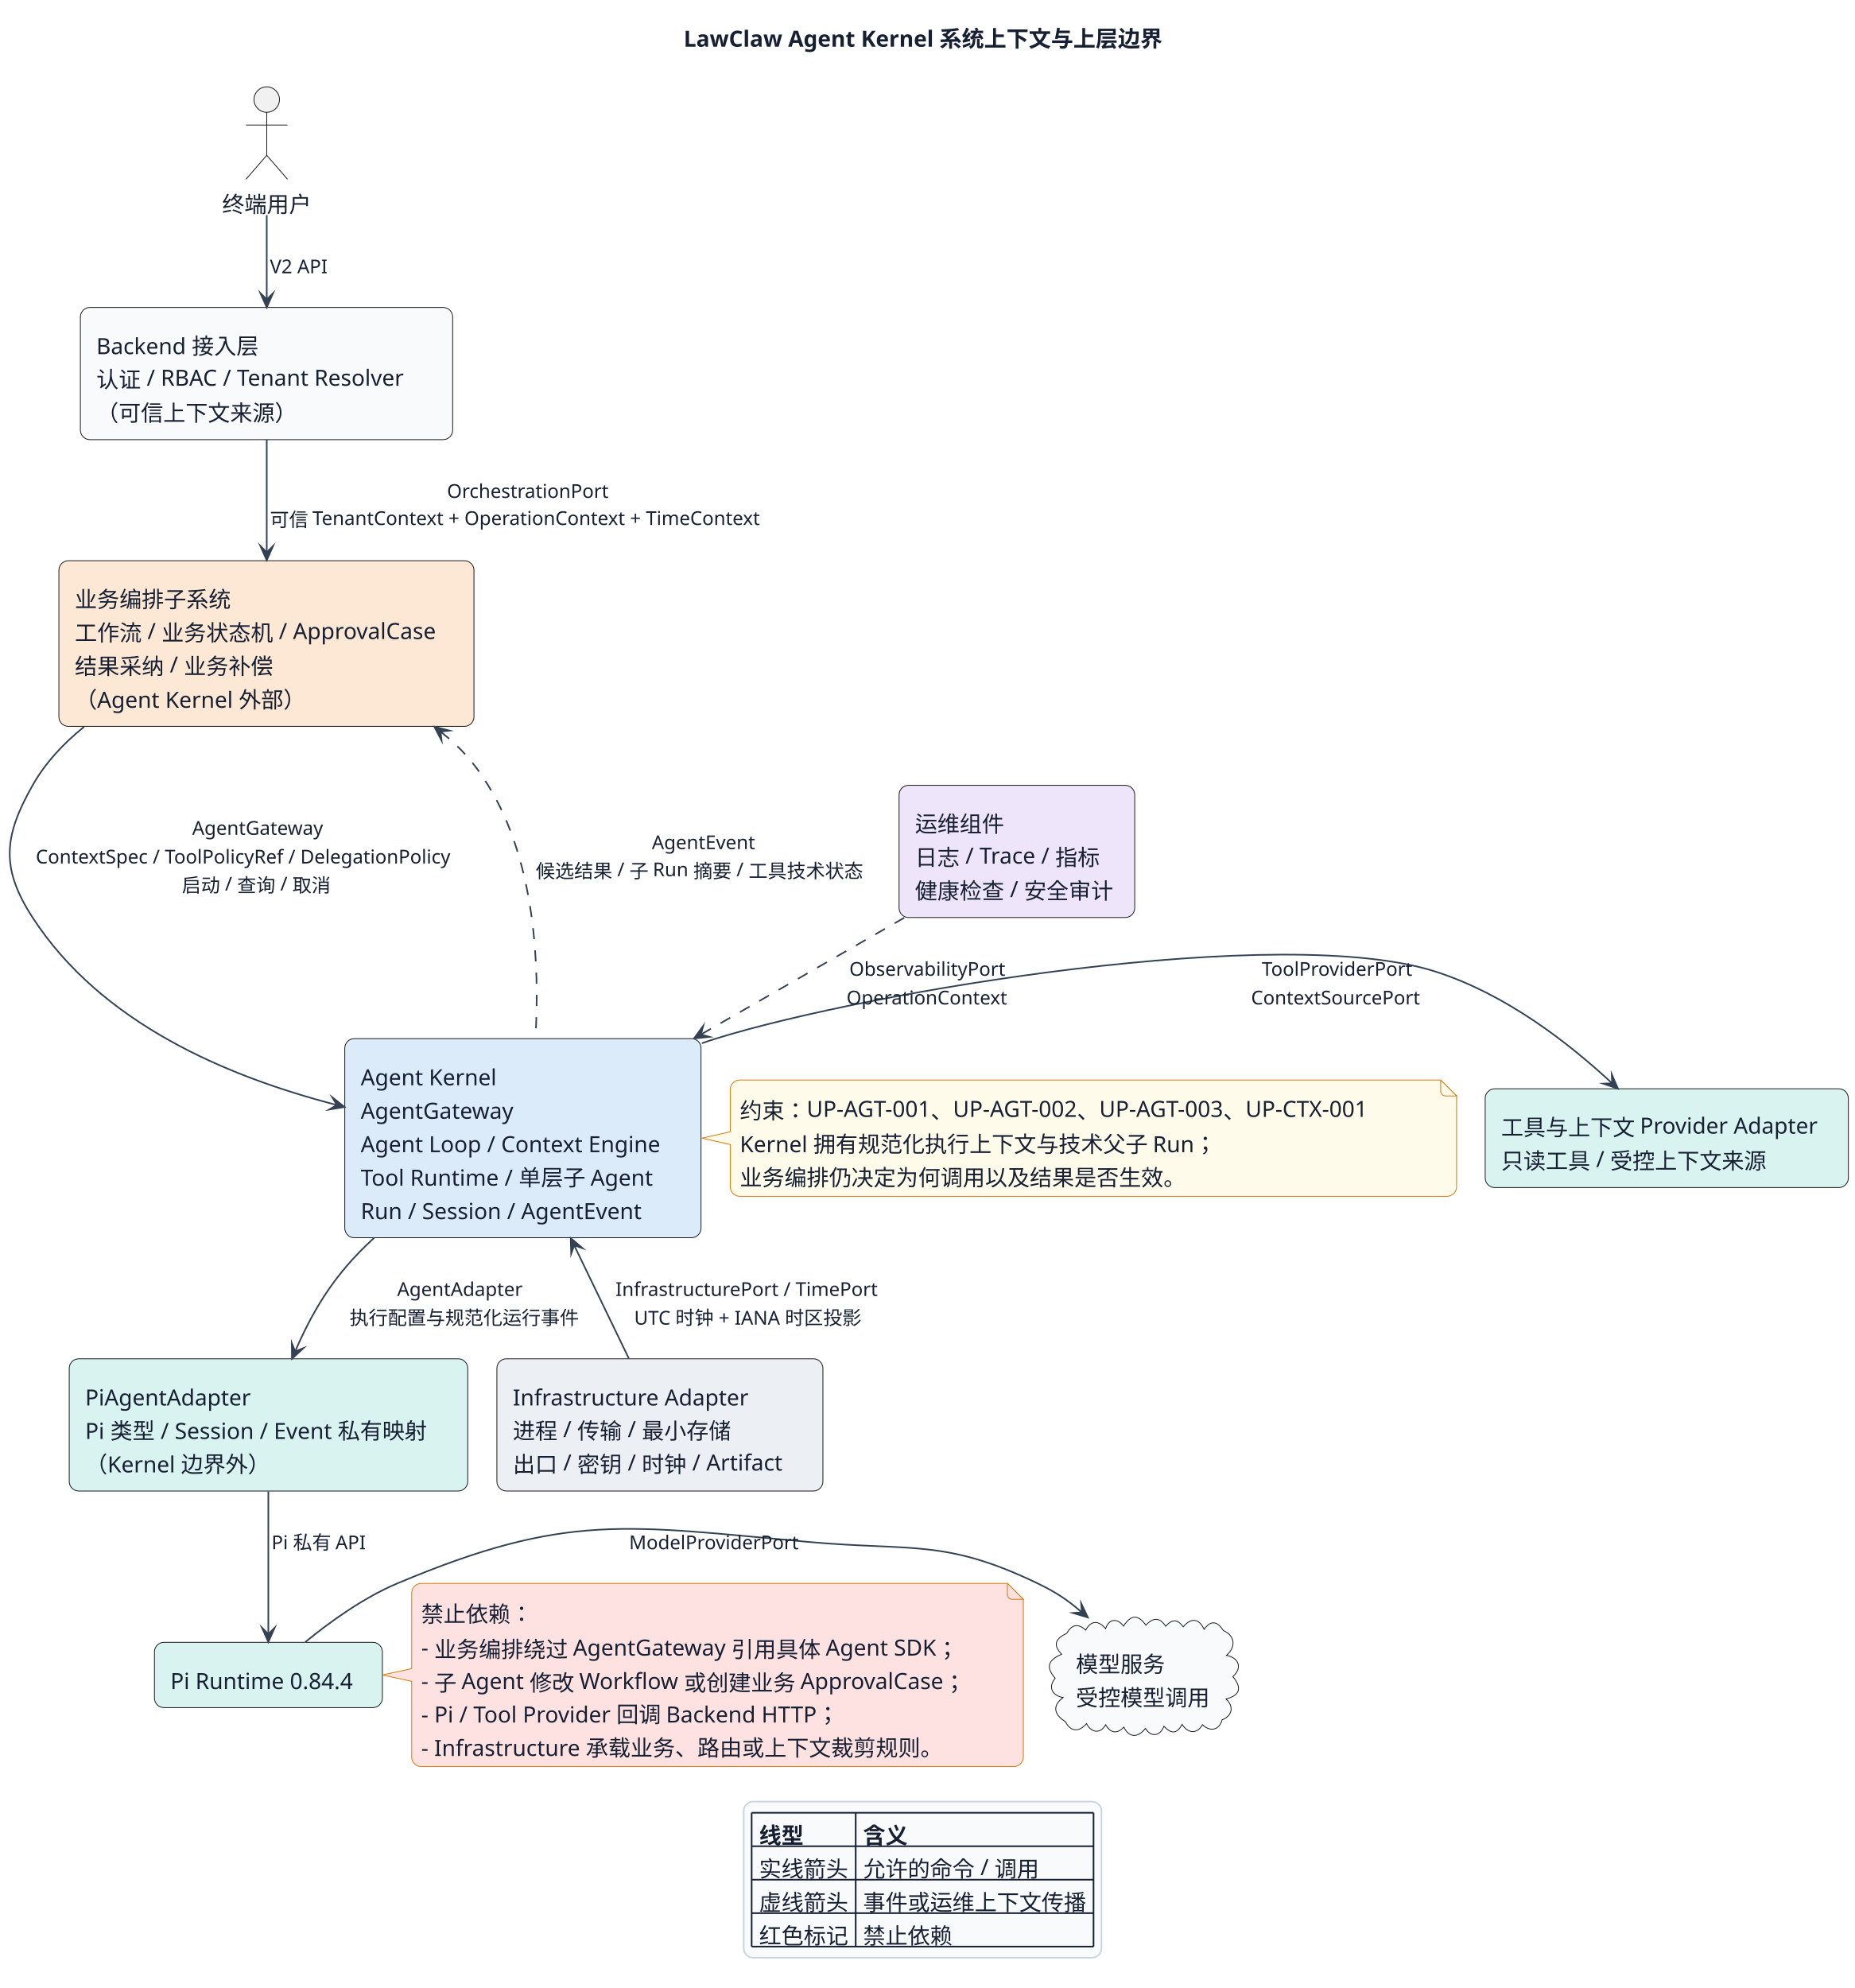
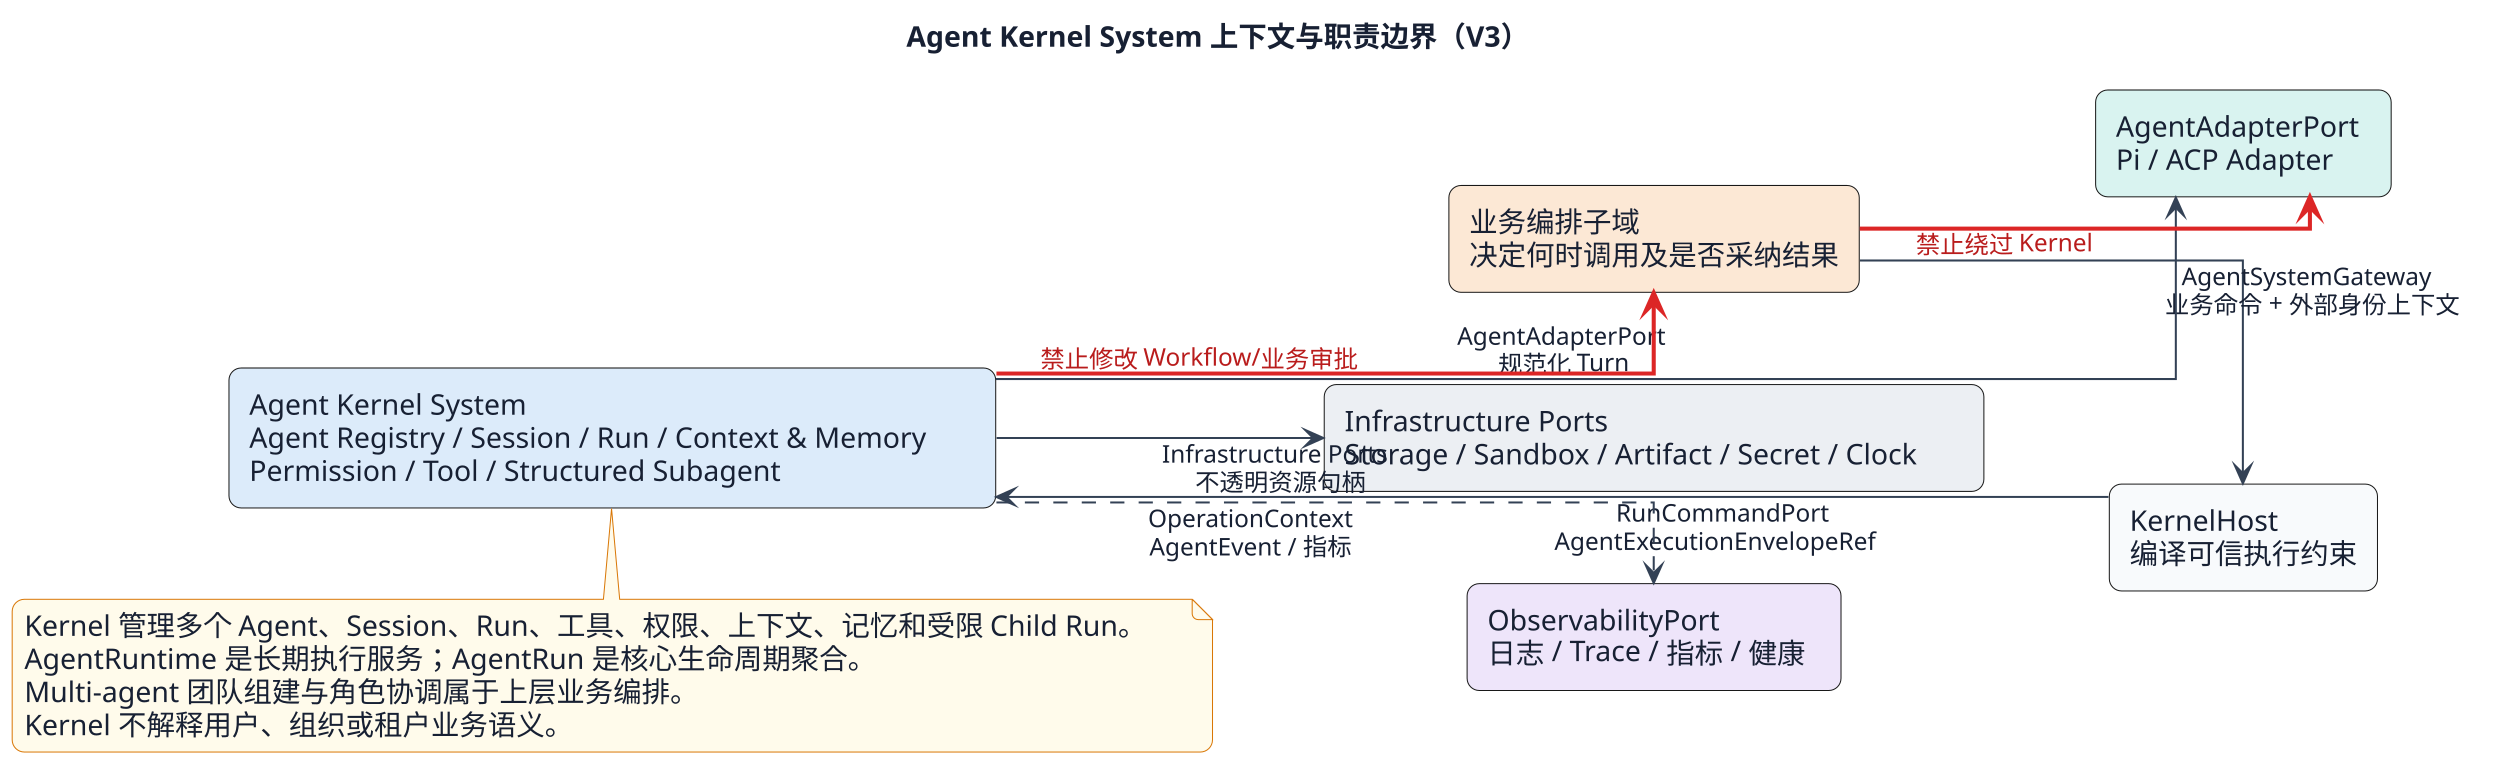
- <svg xmlns="http://www.w3.org/2000/svg" version="1.1" data-diagram-type="DESCRIPTION" style="width:1941px;height:2080px;background:#FFFFFF;" width="1941.667px" height="2080px" viewBox="0 0 1941 2080" zoomAndPan="magnify" preserveAspectRatio="none" contentStyleType="text/css">
+ <svg xmlns="http://www.w3.org/2000/svg" version="1.1" data-diagram-type="DESCRIPTION" style="width:2051px;height:641px;background:#FFFFFF;" width="2051.667px" height="641.667px" viewBox="0 0 2051 641" zoomAndPan="magnify" preserveAspectRatio="none" contentStyleType="text/css">
  <defs />
  <g font-family="sans-serif" lengthAdjust="spacing">
    <g class="title" data-source-line="2">
-       <text x="715.36" y="48.867" fill="#172033" font-size="23.333" textLength="500.057" font-weight="700" font-family="'Hiragino Sans GB'">LawClaw Agent Kernel 系统上下文与上层边界</text>
+       <text x="743.6" y="38.325" fill="#172033" font-size="23.333" textLength="553.391" font-weight="700" font-family="'Hiragino Sans GB'">Agent Kernel System 上下文与职责边界（V3）</text>
    </g>
-     <g class="entity" data-qualified-name="USER" id="ent0001" data-source-line="6">
-       <ellipse cx="279.113" cy="104.167" rx="13.333" ry="13.333" fill="#F1F1F1" style="stroke:#181818;stroke-width:0.833;" />
-       <path d="M279.113,117.5 L279.113,162.5 M257.446,130.833 L300.78,130.833 M279.113,162.5 L257.446,187.5 M279.113,162.5 L300.78,187.5" style="stroke:#181818;stroke-width:0.833;" fill="none" />
-       <text x="232.446" y="222.2" fill="#172033" font-size="23.333" textLength="93.333" font-family="'Hiragino Sans GB'">终端用户</text>
+     <g class="entity" data-qualified-name="ORCH" id="ent0001" data-source-line="5">
+       <rect x="1188.667" y="152.161" width="336.665" height="87.656" fill="#FCE8D5" style="stroke:#181818;stroke-width:0.833;" rx="10" ry="10" />
+       <text x="1205.333" y="190.487" fill="#172033" font-size="23.333" textLength="139.999" font-family="'Hiragino Sans GB'">业务编排子域</text>
+       <text x="1205.333" y="217.648" fill="#172033" font-size="23.333" textLength="303.332" font-family="'Hiragino Sans GB'">决定何时调用及是否采纳结果</text>
    </g>
-     <g class="entity" data-qualified-name="BACKEND" id="ent0002" data-source-line="7">
-       <rect x="84.113" y="321.667" width="389.563" height="138.333" fill="#F8FAFC" style="stroke:#181818;stroke-width:0.833;" rx="10" ry="10" />
-       <text x="100.78" y="370.533" fill="#172033" font-size="23.333" textLength="177.917" font-family="'Hiragino Sans GB'">Backend 接入层</text>
-       <text x="100.78" y="405.533" fill="#172033" font-size="23.333" textLength="356.23" font-family="'Hiragino Sans GB'">认证 / RBAC / Tenant Resolver</text>
-       <text x="100.78" y="440.533" fill="#172033" font-size="23.333" textLength="210" font-family="'Hiragino Sans GB'">（可信上下文来源）</text>
+     <g class="entity" data-qualified-name="HOST" id="ent0002" data-source-line="6">
+       <rect x="1730.483" y="397.161" width="219.999" height="87.656" fill="#F8FAFC" style="stroke:#181818;stroke-width:0.833;" rx="10" ry="10" />
+       <text x="1747.15" y="435.487" fill="#172033" font-size="23.333" textLength="128.003" font-family="'Hiragino Sans GB'">KernelHost</text>
+       <text x="1747.15" y="462.648" fill="#172033" font-size="23.333" textLength="186.666" font-family="'Hiragino Sans GB'">编译可信执行约束</text>
    </g>
-     <g class="entity" data-qualified-name="ORCH" id="ent0003" data-source-line="8">
-       <rect x="61.613" y="586.667" width="434.34" height="173.333" fill="#FCE8D5" style="stroke:#181818;stroke-width:0.833;" rx="10" ry="10" />
-       <text x="78.28" y="635.533" fill="#172033" font-size="23.333" textLength="163.333" font-family="'Hiragino Sans GB'">业务编排子系统</text>
-       <text x="78.28" y="670.533" fill="#172033" font-size="23.333" textLength="401.007" font-family="'Hiragino Sans GB'">工作流 / 业务状态机 / ApprovalCase</text>
-       <text x="78.28" y="705.533" fill="#172033" font-size="23.333" textLength="213.267" font-family="'Hiragino Sans GB'">结果采纳 / 业务补偿</text>
-       <text x="78.28" y="740.533" fill="#172033" font-size="23.333" textLength="252.42" font-family="'Hiragino Sans GB'">（Agent Kernel 外部）</text>
+     <g class="entity" data-qualified-name="KERNEL" id="ent0003" data-source-line="7">
+       <rect x="187.85" y="301.911" width="629.028" height="114.818" fill="#DCEBFA" style="stroke:#181818;stroke-width:0.833;" rx="10" ry="10" />
+       <text x="204.517" y="340.237" fill="#172033" font-size="23.333" textLength="245.786" font-family="'Hiragino Sans GB'">Agent Kernel System</text>
+       <text x="204.517" y="367.398" fill="#172033" font-size="23.333" textLength="595.695" font-family="'Hiragino Sans GB'">Agent Registry / Session / Run / Context &amp; Memory</text>
+       <text x="204.517" y="394.56" fill="#172033" font-size="23.333" textLength="464.867" font-family="'Hiragino Sans GB'">Permission / Tool / Structured Subagent</text>
    </g>
-     <g class="entity" data-qualified-name="KERNEL" id="ent0004" data-source-line="9">
-       <rect x="360.78" y="1086.667" width="372.763" height="208.333" fill="#DCEBFA" style="stroke:#181818;stroke-width:0.833;" rx="10" ry="10" />
-       <text x="377.446" y="1135.533" fill="#172033" font-size="23.333" textLength="151.317" font-family="'Hiragino Sans GB'">Agent Kernel</text>
-       <text x="377.446" y="1170.533" fill="#172033" font-size="23.333" textLength="167.93" font-family="'Hiragino Sans GB'">AgentGateway</text>
-       <text x="377.446" y="1205.533" fill="#172033" font-size="23.333" textLength="339.43" font-family="'Hiragino Sans GB'">Agent Loop / Context Engine</text>
-       <text x="377.446" y="1240.533" fill="#172033" font-size="23.333" textLength="327.53" font-family="'Hiragino Sans GB'">Tool Runtime / 单层子 Agent</text>
-       <text x="377.446" y="1275.533" fill="#172033" font-size="23.333" textLength="322.653" font-family="'Hiragino Sans GB'">Run / Session / AgentEvent</text>
+     <g class="entity" data-qualified-name="ADAPTER" id="ent0004" data-source-line="8">
+       <rect x="1719.25" y="73.828" width="242.467" height="87.656" fill="#D9F3F0" style="stroke:#181818;stroke-width:0.833;" rx="10" ry="10" />
+       <text x="1735.917" y="112.153" fill="#172033" font-size="23.333" textLength="209.134" font-family="'Hiragino Sans GB'">AgentAdapterPort</text>
+       <text x="1735.917" y="139.315" fill="#172033" font-size="23.333" textLength="189.971" font-family="'Hiragino Sans GB'">Pi / ACP Adapter</text>
    </g>
-     <g class="entity" data-qualified-name="OPS" id="ent0005" data-source-line="10">
-       <rect x="940.78" y="821.667" width="246.6" height="138.333" fill="#EEE5FA" style="stroke:#181818;stroke-width:0.833;" rx="10" ry="10" />
-       <text x="957.446" y="870.533" fill="#172033" font-size="23.333" textLength="93.333" font-family="'Hiragino Sans GB'">运维组件</text>
-       <text x="957.446" y="905.533" fill="#172033" font-size="23.333" textLength="212.333" font-family="'Hiragino Sans GB'">日志 / Trace / 指标</text>
-       <text x="957.446" y="940.533" fill="#172033" font-size="23.333" textLength="213.267" font-family="'Hiragino Sans GB'">健康检查 / 安全审计</text>
+     <g class="entity" data-qualified-name="INFRA" id="ent0005" data-source-line="9">
+       <rect x="1086.4" y="315.495" width="541.175" height="87.656" fill="#ECEFF3" style="stroke:#181818;stroke-width:0.833;" rx="10" ry="10" />
+       <text x="1103.067" y="353.82" fill="#172033" font-size="23.333" textLength="226.839" font-family="'Hiragino Sans GB'">Infrastructure Ports</text>
+       <text x="1103.067" y="380.981" fill="#172033" font-size="23.333" textLength="507.842" font-family="'Hiragino Sans GB'">Storage / Sandbox / Artifact / Secret / Clock</text>
    </g>
-     <g class="entity" data-qualified-name="PI_ADAPTER" id="ent0006" data-source-line="11">
-       <rect x="72.446" y="1421.667" width="417.003" height="138.333" fill="#D9F3F0" style="stroke:#181818;stroke-width:0.833;" rx="10" ry="10" />
-       <text x="89.113" y="1470.533" fill="#172033" font-size="23.333" textLength="184.73" font-family="'Hiragino Sans GB'">PiAgentAdapter</text>
-       <text x="89.113" y="1505.533" fill="#172033" font-size="23.333" textLength="383.67" font-family="'Hiragino Sans GB'">Pi 类型 / Session / Event 私有映射</text>
-       <text x="89.113" y="1540.533" fill="#172033" font-size="23.333" textLength="198.24" font-family="'Hiragino Sans GB'">（Kernel 边界外）</text>
+     <g class="entity" data-qualified-name="OPS" id="ent0006" data-source-line="10">
+       <rect x="1203.617" y="478.828" width="306.747" height="87.656" fill="#EEE5FA" style="stroke:#181818;stroke-width:0.833;" rx="10" ry="10" />
+       <text x="1220.283" y="517.153" fill="#172033" font-size="23.333" textLength="201.694" font-family="'Hiragino Sans GB'">ObservabilityPort</text>
+       <text x="1220.283" y="544.315" fill="#172033" font-size="23.333" textLength="273.414" font-family="'Hiragino Sans GB'">日志 / Trace / 指标 / 健康</text>
    </g>
-     <g class="entity" data-qualified-name="PI" id="ent0007" data-source-line="12">
-       <rect x="161.613" y="1718.333" width="238.503" height="68.333" fill="#D9F3F0" style="stroke:#181818;stroke-width:0.833;" rx="10" ry="10" />
-       <text x="178.28" y="1767.2" fill="#172033" font-size="23.333" textLength="205.17" font-family="'Hiragino Sans GB'">Pi Runtime 0.84.4</text>
+     <g class="entity" data-qualified-name="GMN14" id="ent0015" data-source-line="22">
+       <path d="M10,501.661 L10,606.974 A10,10 0 0 0 20,616.974 L984.737,616.974 A10,10 0 0 0 994.737,606.974 L994.737,508.328 L978.071,491.661 L508.383,491.661 L501.717,417.295 L495.05,491.661 L20,491.661 A10,10 0 0 0 10,501.661" style="stroke:#D97706;stroke-width:0.833;" fill="#FFFBEB" />
+       <path d="M978.071,491.661 L978.071,503.328 A5,5 0 0 0 983.071,508.328 L994.737,508.328 L978.071,491.661" style="stroke:#D97706;stroke-width:0.833;" fill="#FFFBEB" />
+       <text x="20" y="521.653" fill="#172033" font-size="23.333" textLength="949.737" font-family="'Hiragino Sans GB'">Kernel 管理多个 Agent、Session、Run、工具、权限、上下文、记忆和受限 Child Run。</text>
+       <text x="20" y="548.815" fill="#172033" font-size="23.333" textLength="717.259" font-family="'Hiragino Sans GB'">AgentRuntime 是长期执行服务；AgentRun 是核心生命周期聚合。</text>
+       <text x="20" y="575.976" fill="#172033" font-size="23.333" textLength="560.272" font-family="'Hiragino Sans GB'">Multi-agent 团队组建与角色协调属于上层业务编排。</text>
+       <text x="20" y="603.138" fill="#172033" font-size="23.333" textLength="455.625" font-family="'Hiragino Sans GB'">Kernel 不解释用户、组织或租户业务语义。</text>
    </g>
-     <g class="entity" data-qualified-name="PROVIDERS" id="ent0008" data-source-line="13">
-       <rect x="1554.113" y="1139.167" width="379.997" height="103.333" fill="#D9F3F0" style="stroke:#181818;stroke-width:0.833;" rx="10" ry="10" />
-       <text x="1570.78" y="1188.033" fill="#172033" font-size="23.333" textLength="346.663" font-family="'Hiragino Sans GB'">工具与上下文 Provider Adapter</text>
-       <text x="1570.78" y="1223.033" fill="#172033" font-size="23.333" textLength="283.267" font-family="'Hiragino Sans GB'">只读工具 / 受控上下文来源</text>
+     <g class="link" data-entity-1="ent0001" data-entity-2="ent0002" id="lnk7" data-source-line="12" data-link-type="dependency">
+       <path d="M1525.933,213.711 C1665.233,213.711 1840.05,213.711 1840.05,213.711 C1840.05,213.711 1840.05,322.145 1840.05,388.295" style="stroke:#334155;stroke-width:1.667;" fill="none" id="ORCH-to-HOST" />
+       <polygon points="1840.05,396.628,1846.717,381.628,1840.05,388.295,1833.383,381.628,1840.05,396.628" fill="#334155" style="stroke:#334155;stroke-width:1.667;stroke-linejoin:miter;stroke-miterlimit:10;" />
+       <text x="1789.789" y="233.943" fill="#172033" font-size="20" textLength="222.129" font-family="'Hiragino Sans GB'">AgentSystemGateway</text>
+       <text x="1776.117" y="257.224" fill="#172033" font-size="20" textLength="249.474" font-family="'Hiragino Sans GB'">业务命令 + 外部身份上下文</text>
    </g>
-     <g class="entity" data-qualified-name="INFRA" id="ent0009" data-source-line="14">
-       <rect x="519.946" y="1421.667" width="341.147" height="138.333" fill="#ECEFF3" style="stroke:#181818;stroke-width:0.833;" rx="10" ry="10" />
-       <text x="536.613" y="1470.533" fill="#172033" font-size="23.333" textLength="262.103" font-family="'Hiragino Sans GB'">Infrastructure Adapter</text>
-       <text x="536.613" y="1505.533" fill="#172033" font-size="23.333" textLength="239.867" font-family="'Hiragino Sans GB'">进程 / 传输 / 最小存储</text>
-       <text x="536.613" y="1540.533" fill="#172033" font-size="23.333" textLength="307.813" font-family="'Hiragino Sans GB'">出口 / 密钥 / 时钟 / Artifact</text>
+     <g class="link" data-entity-1="ent0002" data-entity-2="ent0003" id="lnk8" data-source-line="13" data-link-type="dependency">
+       <path d="M1729.833,407.678 C1531.967,407.678 1119.117,407.678 825.633,407.678" style="stroke:#334155;stroke-width:1.667;" fill="none" id="HOST-to-KERNEL" />
+       <polygon points="817.3,407.678,832.3,414.345,825.633,407.678,832.3,401.011,817.3,407.678" fill="#334155" style="stroke:#334155;stroke-width:1.667;stroke-linejoin:miter;stroke-miterlimit:10;" />
+       <text x="1325.756" y="427.909" fill="#172033" font-size="20" textLength="182.402" font-family="'Hiragino Sans GB'">RunCommandPort</text>
+       <text x="1275.233" y="451.19" fill="#172033" font-size="20" textLength="283.447" font-family="'Hiragino Sans GB'">AgentExecutionEnvelopeRef</text>
    </g>
-     <g class="entity" data-qualified-name="MODEL" id="ent0010" data-source-line="15">
-       <path d="M1116.174,1708.933 C1121.381,1699.786 1128.024,1698.072 1136.059,1705.552 C1141.828,1694.804 1149.695,1695.536 1156.904,1703.987 C1160.424,1693.348 1169.379,1692.779 1175.604,1701.354 C1183.337,1689.624 1190.426,1688.436 1199.11,1700.411 C1206.146,1692.378 1213.672,1691.763 1219.752,1701.521 C1226.373,1693.957 1231.993,1693.872 1238.142,1702.071 C1246.058,1692.567 1254.611,1692.912 1259.937,1704.72 C1267.45,1694.621 1273.756,1696.299 1280.084,1705.931 C1292.784,1711.773 1293.229,1723.273 1283.399,1731.982 C1296.118,1734.418 1300.497,1744.841 1290.064,1754.216 C1299.621,1765.679 1298.03,1773.72 1282.896,1777.62 C1291.344,1785.027 1289.575,1795.498 1278.873,1799.361 C1275.743,1810.502 1266.072,1812.193 1258.237,1804.524 C1252.348,1815.119 1242.536,1813.282 1236.945,1804.203 C1231.337,1814.647 1225.478,1814.096 1217.942,1806.2 C1214.126,1816.248 1204.622,1818.322 1198.565,1808.371 C1191.25,1817.789 1181.969,1819.045 1175.922,1807.031 C1168.895,1814.759 1161.863,1813.277 1156.96,1804.58 C1151.208,1814.734 1141.553,1812.716 1136.954,1803.395 C1129.135,1812.357 1120.596,1812.426 1114.724,1801.246 C1103.704,1794.464 1100.172,1785.048 1112.431,1776.14 C1101.465,1774.177 1096.088,1765.6 1104.153,1755.867 C1093.344,1743.8 1097.633,1736.399 1110.897,1730.812 C1100.996,1720.565 1105.124,1714.128 1116.174,1708.933" style="stroke:#181818;stroke-width:0.833;" fill="#F8FAFC" />
-       <text x="1125.78" y="1749.7" fill="#172033" font-size="23.333" textLength="93.333" font-family="'Hiragino Sans GB'">模型服务</text>
-       <text x="1125.78" y="1784.7" fill="#172033" font-size="23.333" textLength="140" font-family="'Hiragino Sans GB'">受控模型调用</text>
+     <g class="link" data-entity-1="ent0003" data-entity-2="ent0004" id="lnk9" data-source-line="14" data-link-type="dependency">
+       <path d="M816.967,310.961 C1196.733,310.961 1785.05,310.961 1785.05,310.961 C1785.05,310.961 1785.05,227.411 1785.05,170.345" style="stroke:#334155;stroke-width:1.667;" fill="none" id="KERNEL-to-ADAPTER" />
+       <polygon points="1785.05,162.011,1778.383,177.011,1785.05,170.345,1791.717,177.011,1785.05,162.011" fill="#334155" style="stroke:#334155;stroke-width:1.667;stroke-linejoin:miter;stroke-miterlimit:10;" />
+       <text x="1195.483" y="282.859" fill="#172033" font-size="20" textLength="179.258" font-family="'Hiragino Sans GB'">AgentAdapterPort</text>
+       <text x="1229.038" y="306.14" fill="#172033" font-size="20" textLength="112.149" font-family="'Hiragino Sans GB'">规范化 Turn</text>
    </g>
-     <g class="entity" data-qualified-name="FORBIDDEN" id="ent0023" data-source-line="29">
-       <path d="M430.78,1666.667 L430.78,1745.833 L400.116,1752.5 L430.78,1759.167 L430.78,1838.333 A10,10 0 0 0 440.78,1848.333 L1060.836,1848.333 A10,10 0 0 0 1070.836,1838.333 L1070.836,1673.333 L1054.17,1656.667 L440.78,1656.667 A10,10 0 0 0 430.78,1666.667" style="stroke:#D97706;stroke-width:0.833;" fill="#FEE2E2" />
-       <path d="M1054.17,1656.667 L1054.17,1668.333 A5,5 0 0 0 1059.17,1673.333 L1070.836,1673.333 L1054.17,1656.667" style="stroke:#D97706;stroke-width:0.833;" fill="#FEE2E2" />
-       <text x="440.78" y="1697.2" fill="#172033" font-size="23.333" textLength="116.667" font-family="'Hiragino Sans GB'">禁止依赖：</text>
-       <text x="440.78" y="1732.2" fill="#172033" font-size="23.333" textLength="591.337" font-family="'Hiragino Sans GB'">- 业务编排绕过 AgentGateway 引用具体 Agent SDK；</text>
-       <text x="440.78" y="1767.2" fill="#172033" font-size="23.333" textLength="605.057" font-family="'Hiragino Sans GB'">- 子 Agent 修改 Workflow 或创建业务 ApprovalCase；</text>
-       <text x="440.78" y="1802.2" fill="#172033" font-size="23.333" textLength="475.697" font-family="'Hiragino Sans GB'">- Pi / Tool Provider 回调 Backend HTTP；</text>
-       <text x="440.78" y="1837.2" fill="#172033" font-size="23.333" textLength="557.573" font-family="'Hiragino Sans GB'">- Infrastructure 承载业务、路由或上下文裁剪规则。</text>
+     <g class="link" data-entity-1="ent0003" data-entity-2="ent0005" id="lnk10" data-source-line="15" data-link-type="dependency">
+       <path d="M817.567,359.328 C905.567,359.328 992.067,359.328 1077.317,359.328" style="stroke:#334155;stroke-width:1.667;" fill="none" id="KERNEL-to-INFRA" />
+       <polygon points="1085.65,359.328,1070.65,352.661,1077.317,359.328,1070.65,365.995,1085.65,359.328" fill="#334155" style="stroke:#334155;stroke-width:1.667;stroke-linejoin:miter;stroke-miterlimit:10;" />
+       <text x="953.267" y="379.559" fill="#172033" font-size="20" textLength="194.434" font-family="'Hiragino Sans GB'">Infrastructure Ports</text>
+       <text x="980.483" y="402.84" fill="#172033" font-size="20" textLength="140.001" font-family="'Hiragino Sans GB'">不透明资源句柄</text>
    </g>
-     <g class="entity" data-qualified-name="GMN26" id="ent0027" data-source-line="38">
-       <path d="M764.113,1140 L764.113,1184.167 L734.487,1190.833 L764.113,1197.5 L764.113,1241.667 A10,10 0 0 0 774.113,1251.667 L1514.173,1251.667 A10,10 0 0 0 1524.173,1241.667 L1524.173,1146.667 L1507.506,1130 L774.113,1130 A10,10 0 0 0 764.113,1140" style="stroke:#D97706;stroke-width:0.833;" fill="#FFFBEB" />
-       <path d="M1507.506,1130 L1507.506,1141.667 A5,5 0 0 0 1512.506,1146.667 L1524.173,1146.667 L1507.506,1130" style="stroke:#D97706;stroke-width:0.833;" fill="#FFFBEB" />
-       <text x="774.113" y="1170.533" fill="#172033" font-size="23.333" textLength="725.06" font-family="'Hiragino Sans GB'">约束：UP-AGT-001、UP-AGT-002、UP-AGT-003、UP-CTX-001</text>
-       <text x="774.113" y="1205.533" fill="#172033" font-size="23.333" textLength="508.457" font-family="'Hiragino Sans GB'">Kernel 拥有规范化执行上下文与技术父子 Run；</text>
-       <text x="774.113" y="1240.533" fill="#172033" font-size="23.333" textLength="466.667" font-family="'Hiragino Sans GB'">业务编排仍决定为何调用以及结果是否生效。</text>
+     <g class="link" data-entity-1="ent0003" data-entity-2="ent0006" id="lnk11" data-source-line="16" data-link-type="dependency">
+       <path d="M817.467,412.211 C1060.95,412.211 1356.717,412.211 1356.717,412.211 C1356.717,412.211 1356.717,439.311 1356.717,470.028" style="stroke:#334155;stroke-width:1.667;stroke-dasharray:11.667,11.667;" fill="none" id="KERNEL-to-OPS" />
+       <polygon points="1356.717,478.361,1363.383,463.361,1356.717,470.028,1350.05,463.361,1356.717,478.361" fill="#334155" style="stroke:#334155;stroke-width:1.667;stroke-linejoin:miter;stroke-miterlimit:10;" />
+       <text x="941.833" y="432.443" fill="#172033" font-size="20" textLength="178.232" font-family="'Hiragino Sans GB'">OperationContext</text>
+       <text x="942.976" y="455.724" fill="#172033" font-size="20" textLength="175.948" font-family="'Hiragino Sans GB'">AgentEvent / 指标</text>
    </g>
-     <g class="link" data-entity-1="ent0001" data-entity-2="ent0002" id="lnk11" data-link-type="dependency">
-       <polygon points="279.113,321.65,285.78,306.65,279.113,313.317,272.446,306.65,279.113,321.65" fill="#334155" style="stroke:#334155;stroke-width:1.667;stroke-linejoin:miter;stroke-miterlimit:10;" />
-       <path d="M279.113,225.075 C279.113,255.341 279.113,282.858 279.113,313.317" style="stroke:#334155;stroke-width:1.667;" fill="none" />
-       <text x="282.446" y="285.933" fill="#172033" font-size="20" textLength="67.36" font-family="'Hiragino Sans GB'">V2 API</text>
+     <g class="link" data-entity-1="ent0001" data-entity-2="ent0004" id="lnk12" data-source-line="18" data-link-type="dependency">
+       <path d="M1525.767,187.595 C1683.55,187.595 1895.05,187.595 1895.05,187.595 C1895.05,187.595 1895.05,183.945 1895.05,169.878" style="stroke:#DC2626;stroke-width:3.333;" fill="none" id="ORCH-to-ADAPTER" />
+       <polygon points="1895.05,161.545,1888.383,176.545,1895.05,169.878,1901.717,176.545,1895.05,161.545" fill="#DC2626" style="stroke:#DC2626;stroke-width:3.333;stroke-linejoin:miter;stroke-miterlimit:10;" />
+       <text x="1571.75" y="207.826" fill="#B91C1C" font-size="20" textLength="150.538" font-family="'Hiragino Sans GB'">禁止绕过 Kernel</text>
    </g>
-     <g class="link" data-entity-1="ent0002" data-entity-2="ent0003" id="lnk12" data-link-type="dependency">
-       <polygon points="279.113,586.183,285.78,571.183,279.113,577.849,272.446,571.183,279.113,586.183" fill="#334155" style="stroke:#334155;stroke-width:1.667;stroke-linejoin:miter;stroke-miterlimit:10;" />
-       <path d="M279.113,460.078 C279.113,498 279.113,537.352 279.113,577.849" style="stroke:#334155;stroke-width:1.667;" fill="none" />
-       <text x="467.726" y="520.933" fill="#172033" font-size="20" textLength="178.48" font-family="'Hiragino Sans GB'">OrchestrationPort</text>
-       <text x="282.446" y="550.933" fill="#172033" font-size="20" textLength="549.04" font-family="'Hiragino Sans GB'">可信 TenantContext + OperationContext + TimeContext</text>
-     </g>
-     <g class="link" data-entity-1="ent0003" data-entity-2="ent0004" id="lnk13" data-link-type="dependency">
-       <polygon points="360.511,1158.222,347.654,1148.016,352.442,1156.138,344.32,1160.926,360.511,1158.222" fill="#334155" style="stroke:#334155;stroke-width:1.667;stroke-linejoin:miter;stroke-miterlimit:10;" />
-       <path d="M88.046,760.398 C66.536,777.649 47.559,797.947 34.113,821.667 C3.794,875.153 0.654,908.421 34.113,960 C105.951,1070.741 237.096,1126.351 352.442,1156.138" style="stroke:#334155;stroke-width:1.667;" fill="none" />
-       <text x="201.116" y="873.433" fill="#172033" font-size="20" textLength="143.94" font-family="'Hiragino Sans GB'">AgentGateway</text>
-       <text x="37.446" y="903.433" fill="#172033" font-size="20" textLength="471.28" font-family="'Hiragino Sans GB'">ContextSpec / ToolPolicyRef / DelegationPolicy</text>
-       <text x="190.286" y="933.433" fill="#172033" font-size="20" textLength="165.6" font-family="'Hiragino Sans GB'">启动 / 查询 / 取消</text>
-     </g>
-     <g class="link" data-entity-1="ent0003" data-entity-2="ent0004" id="lnk15" data-link-type="dependency">
-       <polygon points="454.472,760.327,462.07,774.877,460.997,765.511,470.364,764.437,454.472,760.327" fill="#334155" style="stroke:#334155;stroke-width:1.667;stroke-linejoin:miter;stroke-miterlimit:10;" />
-       <path d="M460.997,765.511 C482.984,782.977 496.28,798.171 510.78,821.667 C559.607,900.786 564.885,1008.177 560.283,1086.432" style="stroke:#334155;stroke-width:1.667;stroke-dasharray:11.667,11.667;" fill="none" />
-       <text x="682.12" y="888.433" fill="#172033" font-size="20" textLength="115.48" font-family="'Hiragino Sans GB'">AgentEvent</text>
-       <text x="560.78" y="918.433" fill="#172033" font-size="20" textLength="358.16" font-family="'Hiragino Sans GB'">候选结果 / 子 Run 摘要 / 工具技术状态</text>
-     </g>
-     <g class="link" data-entity-1="ent0004" data-entity-2="ent0006" id="lnk16" data-link-type="dependency">
-       <polygon points="305.506,1421.607,317.587,1410.494,308.819,1413.961,305.352,1405.193,305.506,1421.607" fill="#334155" style="stroke:#334155;stroke-width:1.667;stroke-linejoin:miter;stroke-miterlimit:10;" />
-       <path d="M391.468,1295.125 C381.099,1304.637 371.283,1314.623 362.446,1325 C338.298,1353.355 322.478,1382.436 308.819,1413.961" style="stroke:#334155;stroke-width:1.667;" fill="none" />
-       <text x="415.61" y="1355.933" fill="#172033" font-size="20" textLength="140.34" font-family="'Hiragino Sans GB'">AgentAdapter</text>
-       <text x="365.78" y="1385.933" fill="#172033" font-size="20" textLength="240" font-family="'Hiragino Sans GB'">执行配置与规范化运行事件</text>
-     </g>
-     <g class="link" data-entity-1="ent0006" data-entity-2="ent0007" id="lnk17" data-link-type="dependency">
-       <polygon points="280.78,1718.001,287.446,1703.001,280.78,1709.667,274.113,1703.001,280.78,1718.001" fill="#334155" style="stroke:#334155;stroke-width:1.667;stroke-linejoin:miter;stroke-miterlimit:10;" />
-       <path d="M280.78,1560.374 C280.78,1611.201 280.78,1670.179 280.78,1709.667" style="stroke:#334155;stroke-width:1.667;" fill="none" />
-       <text x="284.113" y="1620.933" fill="#172033" font-size="20" textLength="104.54" font-family="'Hiragino Sans GB'">Pi 私有 API</text>
-     </g>
-     <g class="link" data-entity-1="ent0007" data-entity-2="ent0010" id="lnk18" data-link-type="dependency">
-       <polygon points="1138.352,1692.333,1131.317,1677.502,1132.031,1686.903,1122.629,1687.616,1138.352,1692.333" fill="#334155" style="stroke:#334155;stroke-width:1.667;stroke-linejoin:miter;stroke-miterlimit:10;" />
-       <path d="M319.349,1718.127 C344.955,1697.161 380.279,1671.604 415.78,1656.667 C593.164,1582.029 654.938,1596.109 846.613,1613.333 C954.206,1623.002 988.412,1609.877 1085.78,1656.667 C1104.5,1665.662 1116.192,1673.298 1132.031,1686.903" style="stroke:#334155;stroke-width:1.667;" fill="none" />
-       <text x="658.28" y="1620.933" fill="#172033" font-size="20" textLength="186.16" font-family="'Hiragino Sans GB'">ModelProviderPort</text>
-     </g>
-     <g class="link" data-entity-1="ent0004" data-entity-2="ent0008" id="lnk19" data-link-type="dependency">
-       <polygon points="1693.004,1139.076,1686.525,1123.994,1686.889,1133.415,1677.467,1133.778,1693.004,1139.076" fill="#334155" style="stroke:#334155;stroke-width:1.667;stroke-linejoin:miter;stroke-miterlimit:10;" />
-       <path d="M734.381,1091.55 C739.305,1089.818 744.22,1088.185 749.113,1086.667 C909.686,1036.831 1342.447,965.019 1502.446,1016.667 C1576.762,1040.656 1641.373,1091.279 1686.889,1133.415" style="stroke:#334155;stroke-width:1.667;" fill="none" />
-       <text x="1320.323" y="1020.933" fill="#172033" font-size="20" textLength="168.06" font-family="'Hiragino Sans GB'">ToolProviderPort</text>
-       <text x="1309.113" y="1050.933" fill="#172033" font-size="20" textLength="190.48" font-family="'Hiragino Sans GB'">ContextSourcePort</text>
-     </g>
-     <g class="link" data-entity-1="ent0004" data-entity-2="ent0009" id="lnk21" data-link-type="dependency">
-       <polygon points="597.175,1295.427,597.698,1311.833,600.8,1302.93,609.703,1306.033,597.175,1295.427" fill="#334155" style="stroke:#334155;stroke-width:1.667;stroke-linejoin:miter;stroke-miterlimit:10;" />
-       <path d="M600.8,1302.93 C620.933,1344.601 639.998,1384.06 657.995,1421.31" style="stroke:#334155;stroke-width:1.667;" fill="none" />
-       <text x="644.113" y="1355.933" fill="#172033" font-size="20" textLength="292.72" font-family="'Hiragino Sans GB'">InfrastructurePort / TimePort</text>
-       <text x="663.583" y="1385.933" fill="#172033" font-size="20" textLength="253.78" font-family="'Hiragino Sans GB'">UTC 时钟 + IANA 时区投影</text>
-     </g>
-     <g class="link" data-entity-1="ent0005" data-entity-2="ent0004" id="lnk22" data-link-type="dependency">
-       <polygon points="726.182,1086.538,742.509,1084.85,733.408,1082.389,735.87,1073.288,726.182,1086.538" fill="#334155" style="stroke:#334155;stroke-width:1.667;stroke-linejoin:miter;stroke-miterlimit:10;" />
-       <path d="M946.227,960.189 C881.151,997.556 806.218,1040.581 733.408,1082.389" style="stroke:#334155;stroke-width:1.667;stroke-dasharray:11.667,11.667;" fill="none" />
-       <text x="888.69" y="1020.933" fill="#172033" font-size="20" textLength="170.48" font-family="'Hiragino Sans GB'">ObservabilityPort</text>
-       <text x="885.78" y="1050.933" fill="#172033" font-size="20" textLength="176.3" font-family="'Hiragino Sans GB'">OperationContext</text>
-     </g>
-     <g class="legend" data-source-line="43">
-       <rect x="778.182" y="1885" width="374.413" height="163.333" fill="#F8FAFC" style="stroke:#CBD5E1;stroke-width:1.667;" rx="10" ry="10" />
-       <text x="794.285" y="1928.867" fill="#172033" font-size="23.333" textLength="46.667" font-weight="700" font-family="'Hiragino Sans GB'">线型</text>
-       <text x="903.158" y="1928.867" fill="#172033" font-size="23.333" textLength="46.667" font-weight="700" font-family="'Hiragino Sans GB'">含义</text>
-       <text x="794.285" y="1963.867" fill="#172033" font-size="23.333" textLength="93.333" font-family="'Hiragino Sans GB'">实线箭头</text>
-       <text x="903.158" y="1963.867" fill="#172033" font-size="23.333" textLength="189.933" font-family="'Hiragino Sans GB'">允许的命令 / 调用</text>
-       <text x="794.285" y="1998.867" fill="#172033" font-size="23.333" textLength="93.333" font-family="'Hiragino Sans GB'">虚线箭头</text>
-       <text x="903.158" y="1998.867" fill="#172033" font-size="23.333" textLength="233.333" font-family="'Hiragino Sans GB'">事件或运维上下文传播</text>
-       <text x="794.285" y="2033.867" fill="#172033" font-size="23.333" textLength="93.333" font-family="'Hiragino Sans GB'">红色标记</text>
-       <text x="903.158" y="2033.867" fill="#172033" font-size="23.333" textLength="93.333" font-family="'Hiragino Sans GB'">禁止依赖</text>
-       <line x1="786.515" y1="1896.667" x2="1144.262" y2="1896.667" style="stroke:#172033;stroke-width:1.667;" />
-       <line x1="786.515" y1="1931.667" x2="1144.262" y2="1931.667" style="stroke:#172033;stroke-width:1.667;" />
-       <line x1="786.515" y1="1966.667" x2="1144.262" y2="1966.667" style="stroke:#172033;stroke-width:1.667;" />
-       <line x1="786.515" y1="2001.667" x2="1144.262" y2="2001.667" style="stroke:#172033;stroke-width:1.667;" />
-       <line x1="786.515" y1="2036.667" x2="1144.262" y2="2036.667" style="stroke:#172033;stroke-width:1.667;" />
-       <line x1="786.515" y1="1896.667" x2="786.515" y2="2036.667" style="stroke:#172033;stroke-width:1.667;" />
-       <line x1="895.388" y1="1896.667" x2="895.388" y2="2036.667" style="stroke:#172033;stroke-width:1.667;" />
-       <line x1="1144.262" y1="1896.667" x2="1144.262" y2="2036.667" style="stroke:#172033;stroke-width:1.667;" />
+     <g class="link" data-entity-1="ent0003" data-entity-2="ent0001" id="lnk13" data-source-line="19" data-link-type="dependency">
+       <path d="M817.467,306.445 C1060.95,306.445 1356.717,306.445 1356.717,306.445 C1356.717,306.445 1356.717,279.345 1356.717,248.611" style="stroke:#DC2626;stroke-width:3.333;" fill="none" id="KERNEL-to-ORCH" />
+       <polygon points="1356.717,240.278,1350.05,255.278,1356.717,248.611,1363.383,255.278,1356.717,240.278" fill="#DC2626" style="stroke:#DC2626;stroke-width:3.333;stroke-linejoin:miter;stroke-miterlimit:10;" />
+       <text x="853.5" y="301.676" fill="#B91C1C" font-size="20" textLength="266.105" font-family="'Hiragino Sans GB'">禁止修改 Workflow/业务审批</text>
    </g>
  </g>
</svg>
